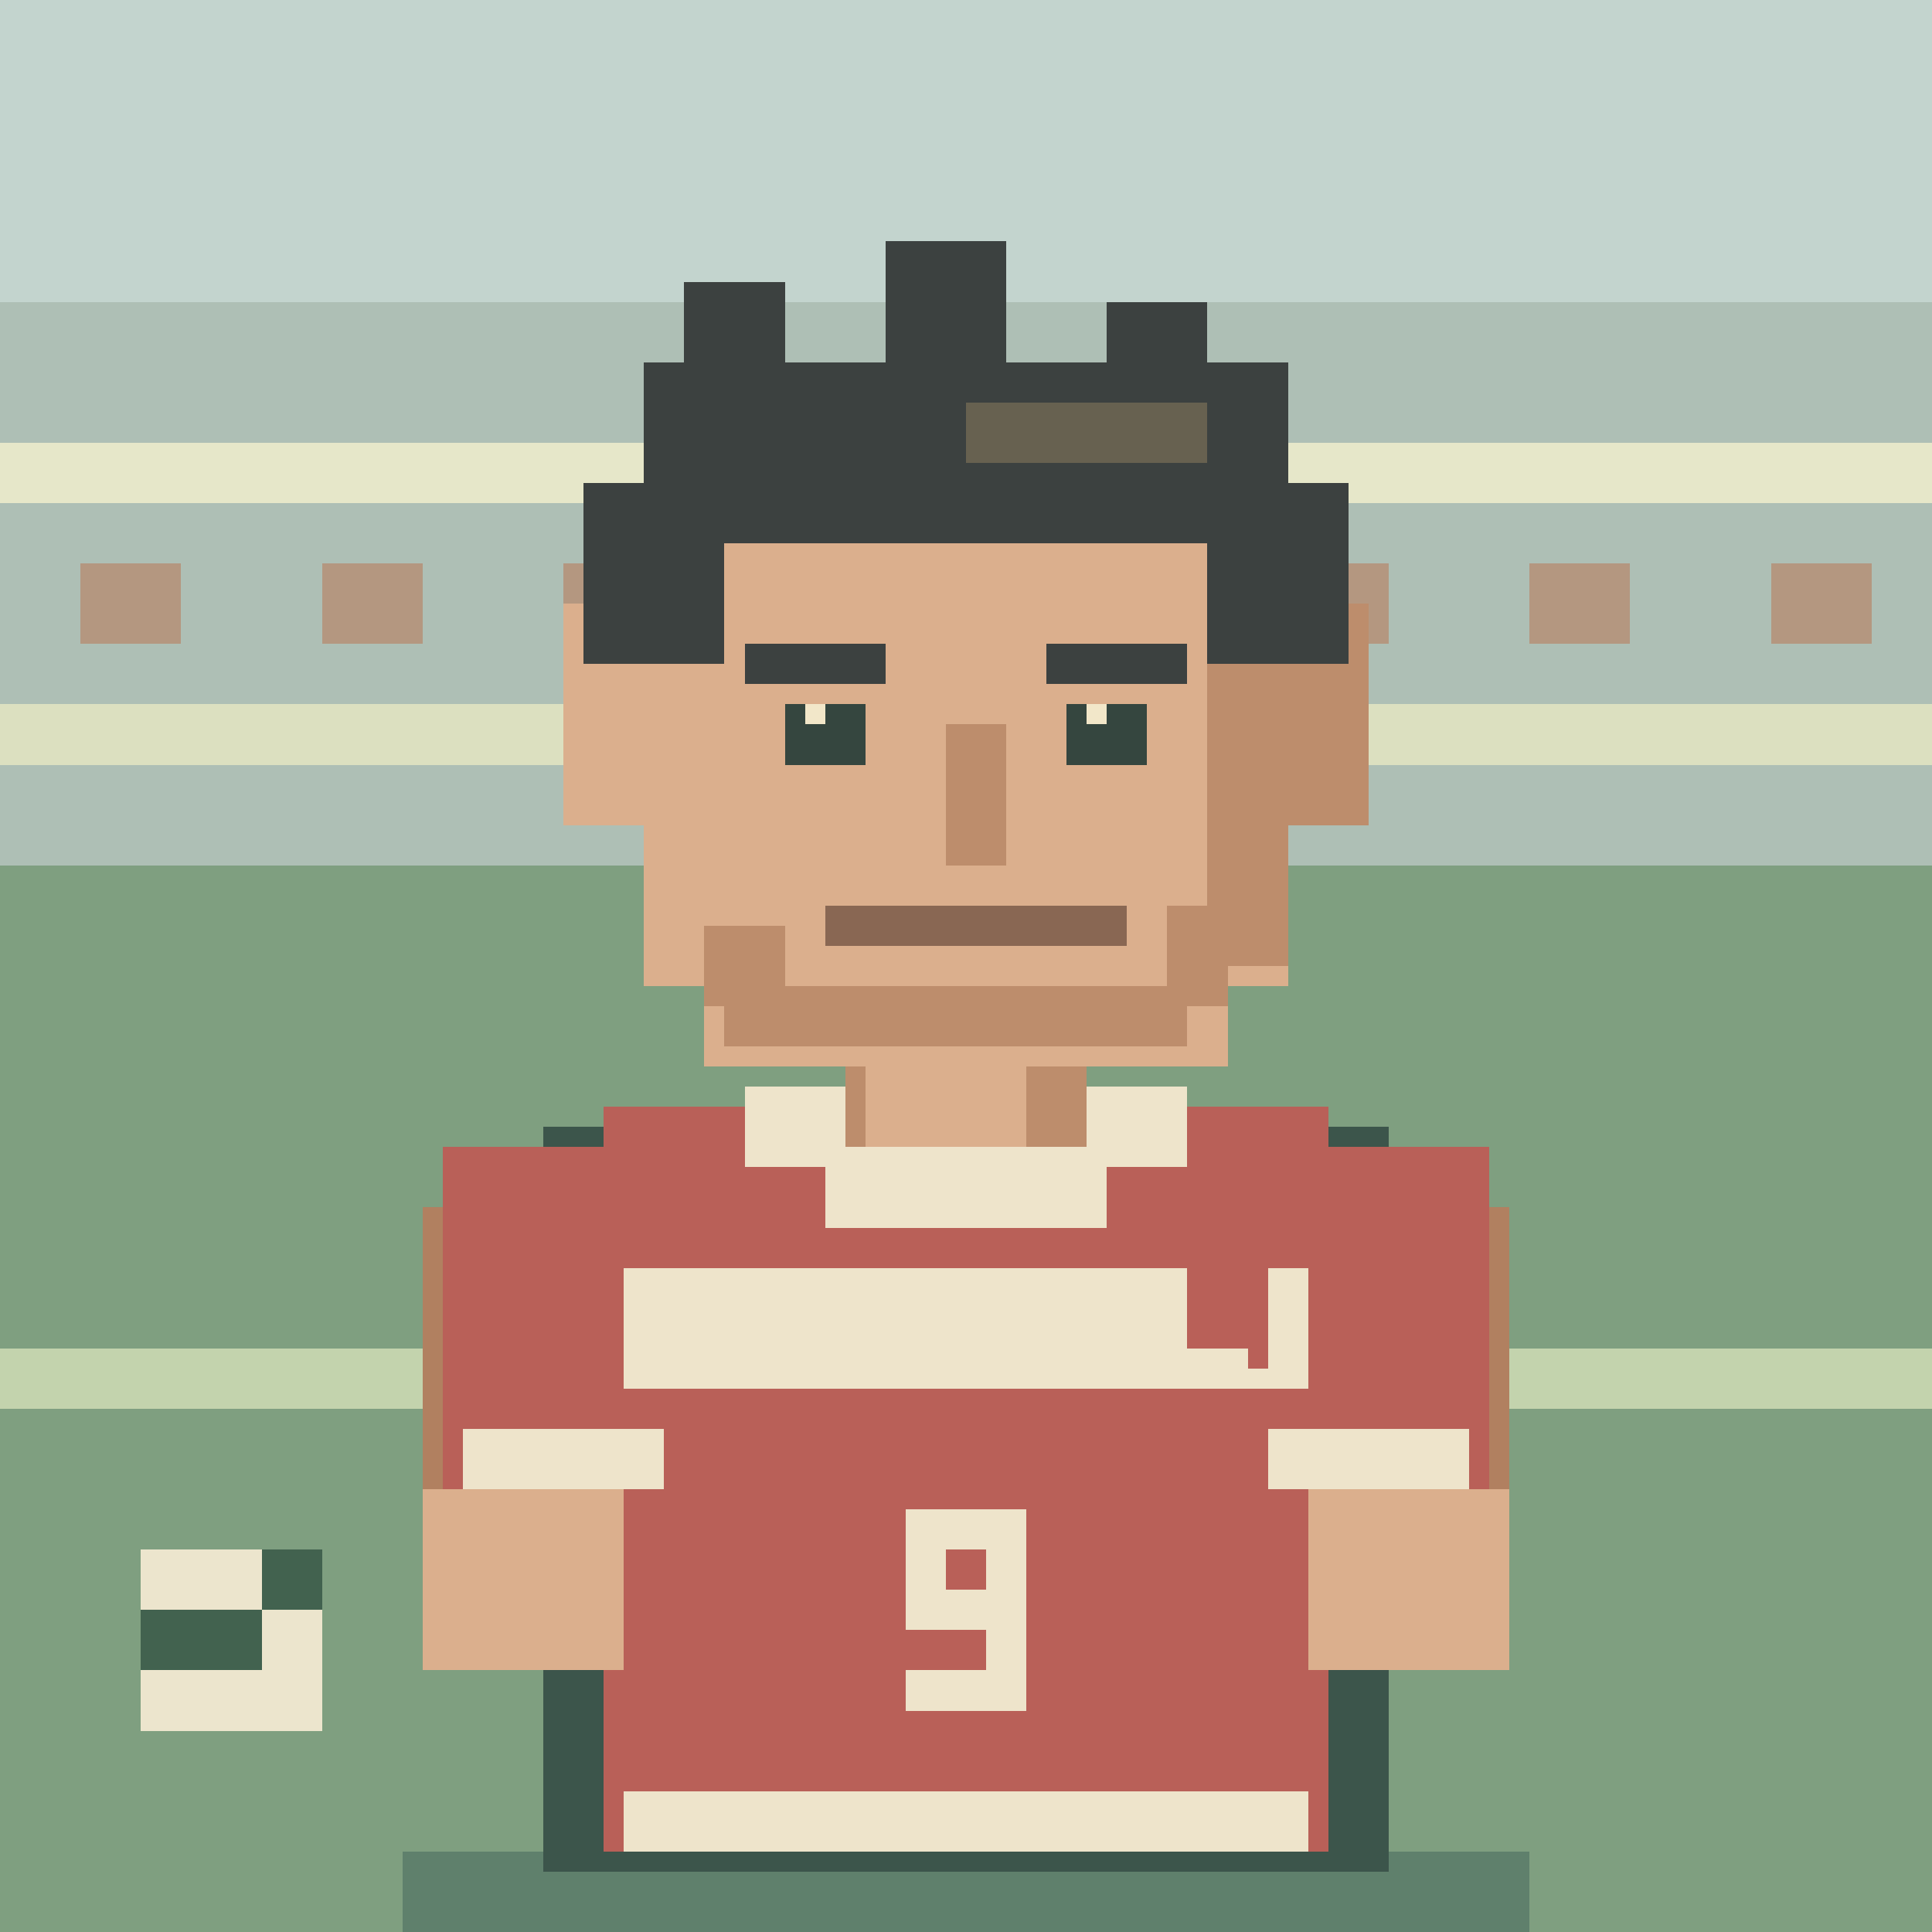
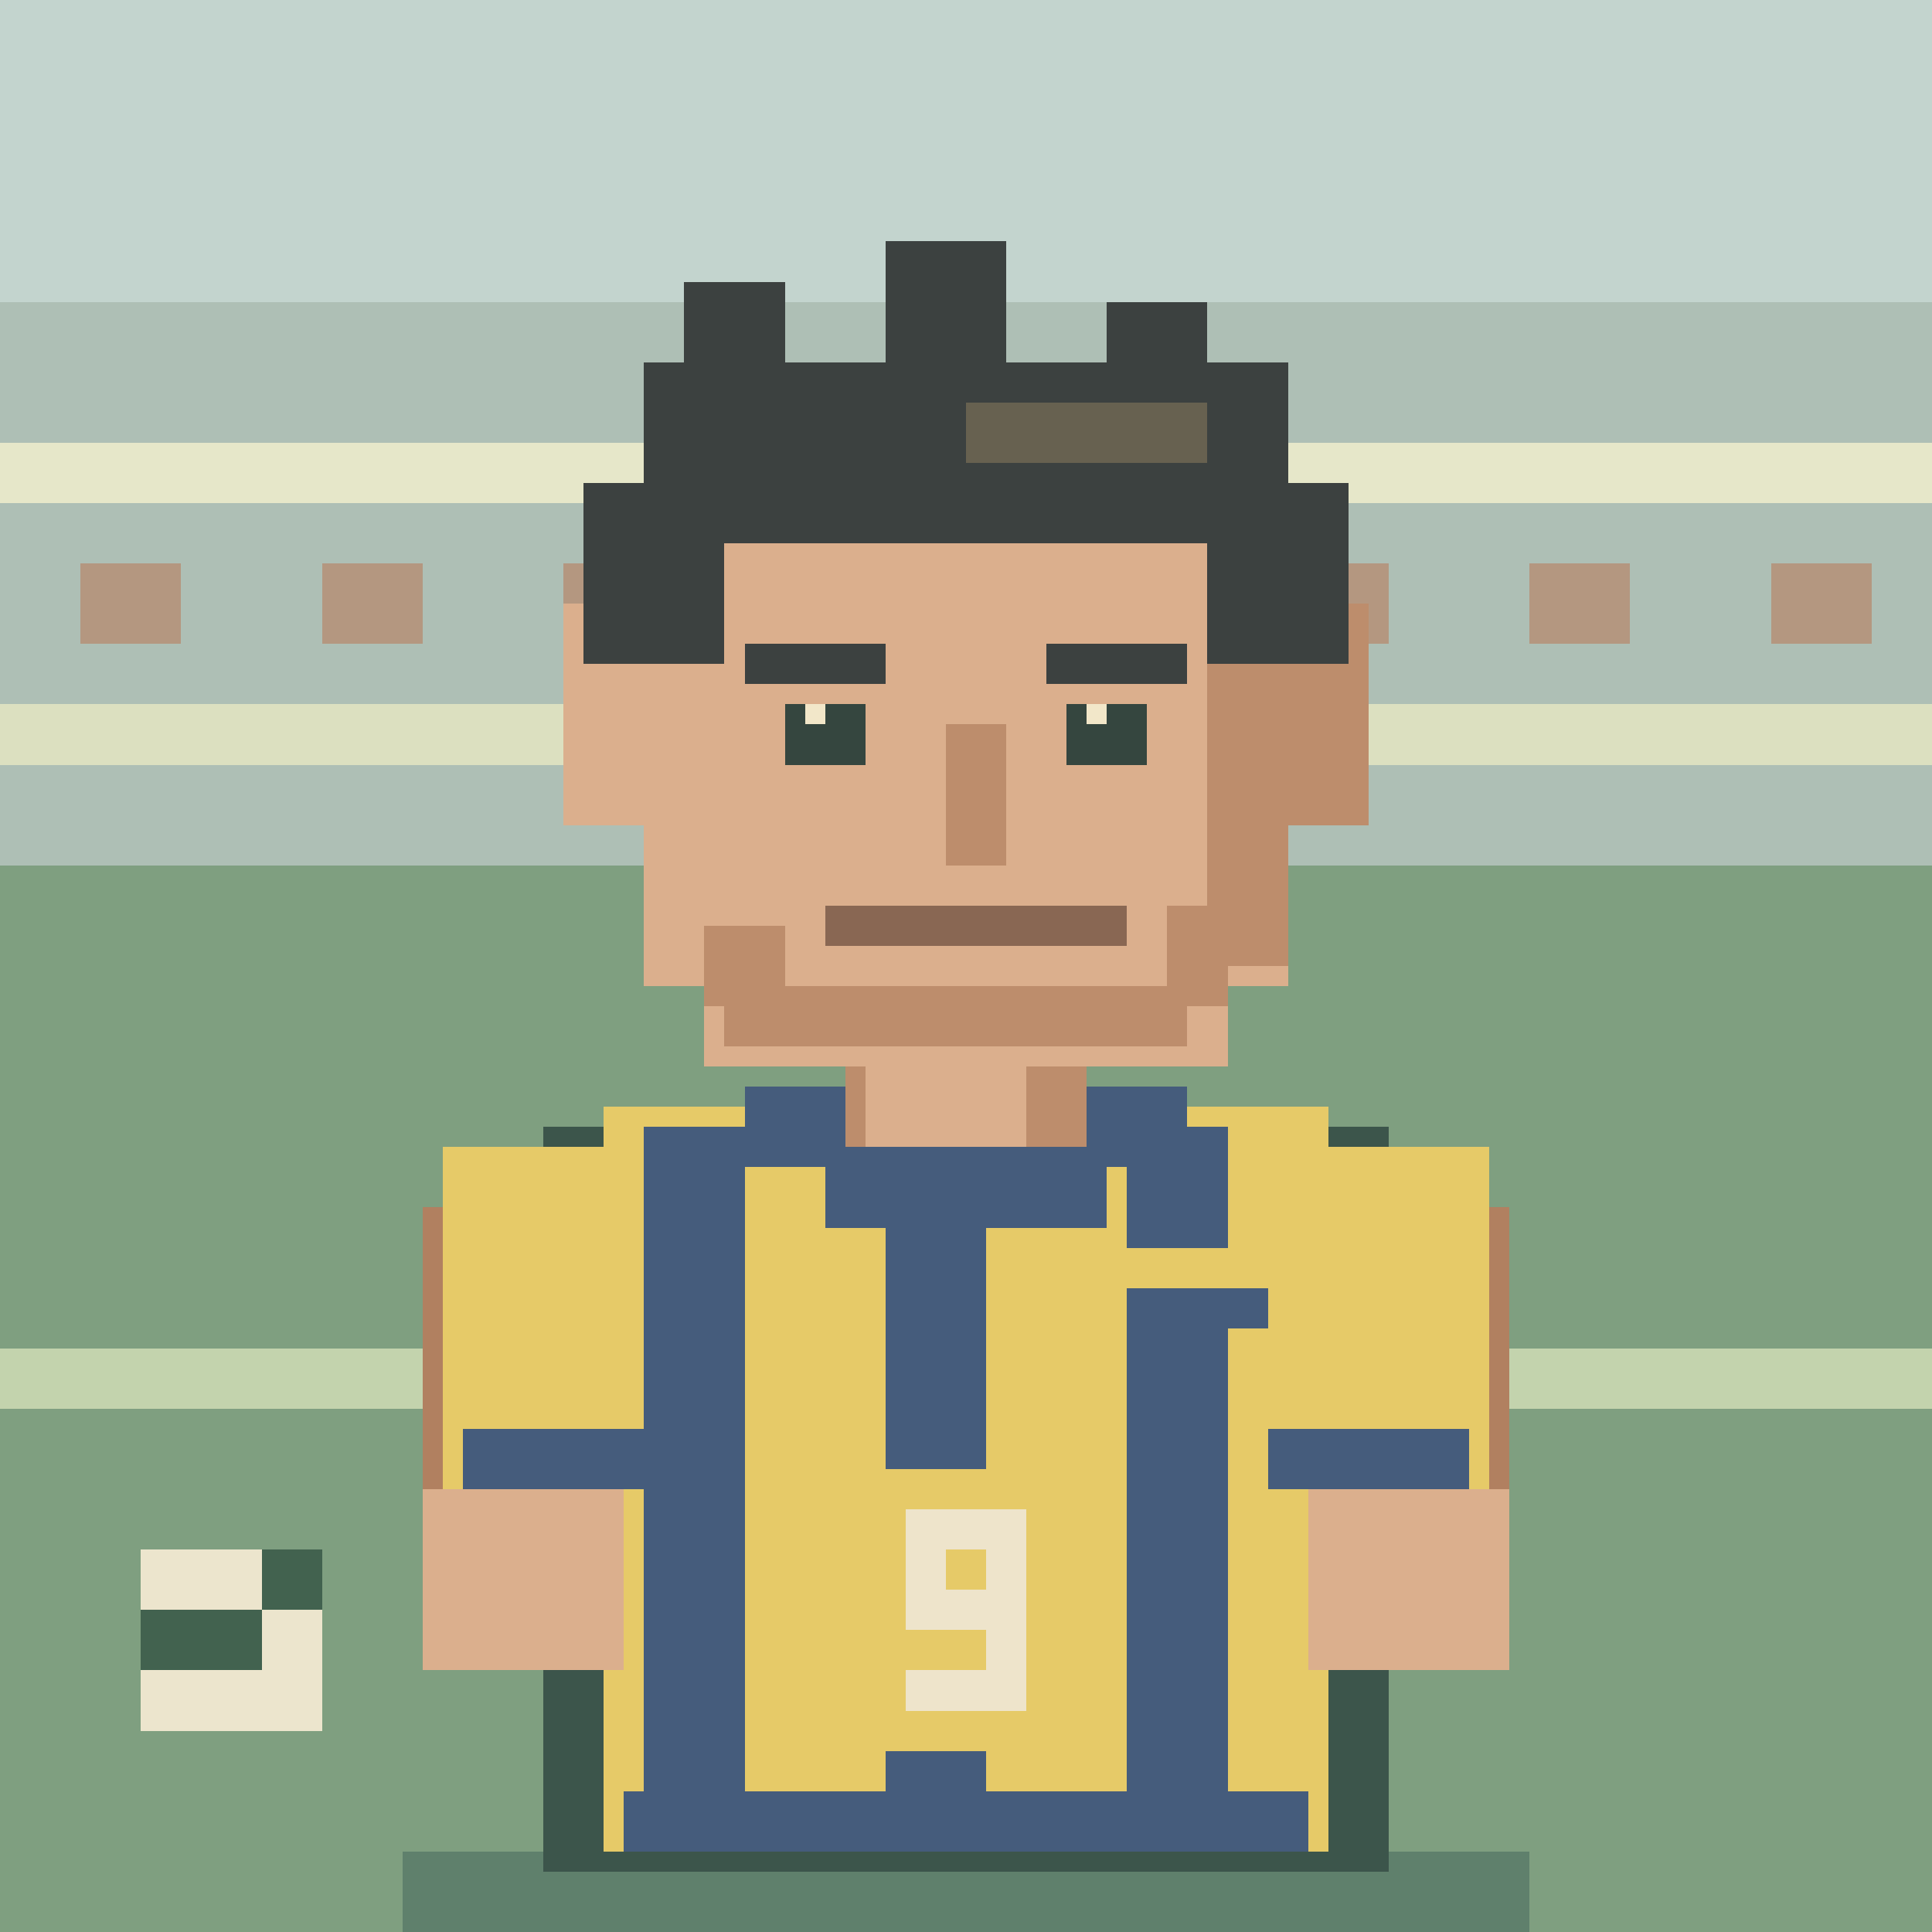
- <svg xmlns="http://www.w3.org/2000/svg" viewBox="0 0 96 96" width="96" height="96" role="img" aria-label="Semih Şentürk — Türkiye milli formasıyla temsili piksel portre" shape-rendering="crispEdges">
+ <svg xmlns="http://www.w3.org/2000/svg" viewBox="0 0 96 96" width="96" height="96" role="img" aria-label="Semih Şentürk — Fenerbahçe tarihî kulüp renkleriyle temsili piksel portre" shape-rendering="crispEdges">
  <rect x="0" y="0" width="96" height="96" fill="#c3d4ce" />
  <rect x="0" y="15" width="96" height="28" fill="#aebfb5" />
  <rect x="0" y="22" width="96" height="3" fill="#e6e7c9" />
  <rect x="0" y="35" width="96" height="3" fill="#dce0c0" />
  <rect x="4" y="28" width="5" height="4" fill="#b49780" />
  <rect x="16" y="28" width="5" height="4" fill="#b49780" />
  <rect x="28" y="28" width="5" height="4" fill="#b49780" />
  <rect x="40" y="28" width="5" height="4" fill="#b49780" />
  <rect x="52" y="28" width="5" height="4" fill="#b49780" />
  <rect x="64" y="28" width="5" height="4" fill="#b49780" />
  <rect x="76" y="28" width="5" height="4" fill="#b49780" />
  <rect x="88" y="28" width="5" height="4" fill="#b49780" />
  <rect x="0" y="43" width="96" height="53" fill="#7f9f80" />
  <rect x="0" y="67" width="96" height="3" fill="#c3d3ad" />
  <rect x="46" y="43" width="4" height="53" fill="#c3d3ad" />
  <rect x="20" y="92" width="56" height="4" fill="#5f806c" />
  <rect x="27" y="56" width="42" height="37" fill="#3c554b" />
  <rect x="21" y="60" width="11" height="23" fill="#b18060" />
  <rect x="64" y="60" width="11" height="23" fill="#b18060" />
-   <rect x="22" y="57" width="13" height="17" fill="#b96058" />
-   <rect x="61" y="57" width="13" height="17" fill="#b96058" />
-   <rect x="30" y="55" width="36" height="37" fill="#b96058" />
-   <rect x="23" y="71" width="10" height="3" fill="#eee4cb" />
-   <rect x="63" y="71" width="10" height="3" fill="#eee4cb" />
-   <rect x="31" y="63" width="34" height="6" fill="#eee4cb" />
-   <rect x="37" y="54" width="22" height="4" fill="#eee4cb" />
-   <rect x="41" y="58" width="14" height="3" fill="#eee4cb" />
-   <rect x="31" y="89" width="34" height="3" fill="#eee4cb" />
-   <rect x="56" y="62" width="7" height="2" fill="#b96058" />
-   <rect x="56" y="64" width="7" height="2" fill="#eee4cb" />
-   <rect x="56" y="66" width="7" height="2" fill="#b96058" />
+   <rect x="22" y="57" width="13" height="17" fill="#e6ca68" />
+   <rect x="61" y="57" width="13" height="17" fill="#e6ca68" />
+   <rect x="30" y="55" width="36" height="37" fill="#e6ca68" />
+   <rect x="23" y="71" width="10" height="3" fill="#455c7c" />
+   <rect x="63" y="71" width="10" height="3" fill="#455c7c" />
+   <rect x="32" y="56" width="5" height="34" fill="#455c7c" />
+   <rect x="44" y="56" width="5" height="34" fill="#455c7c" />
+   <rect x="56" y="56" width="5" height="34" fill="#455c7c" />
+   <rect x="37" y="54" width="22" height="4" fill="#455c7c" />
+   <rect x="41" y="58" width="14" height="3" fill="#455c7c" />
+   <rect x="31" y="89" width="34" height="3" fill="#455c7c" />
+   <rect x="56" y="62" width="7" height="2" fill="#e6ca68" />
+   <rect x="56" y="64" width="7" height="2" fill="#455c7c" />
  <rect x="21" y="74" width="10" height="9" fill="#dbaf8d" />
  <rect x="65" y="74" width="10" height="9" fill="#dbaf8d" />
  <rect x="42" y="46" width="12" height="11" fill="#bd8d6c" />
  <rect x="43" y="46" width="8" height="11" fill="#dbaf8d" />
  <rect x="32" y="21" width="32" height="28" fill="#dbaf8d" />
  <rect x="35" y="49" width="26" height="4" fill="#dbaf8d" />
  <rect x="28" y="30" width="4" height="11" fill="#dbaf8d" />
  <rect x="64" y="30" width="4" height="11" fill="#bd8d6c" />
  <rect x="60" y="27" width="4" height="21" fill="#bd8d6c" />
  <rect x="36" y="49" width="23" height="3" fill="#bd8d6c" />
  <rect x="32" y="18" width="32" height="9" fill="#3c4140" />
  <rect x="29" y="24" width="7" height="9" fill="#3c4140" />
  <rect x="60" y="24" width="7" height="9" fill="#3c4140" />
  <rect x="34" y="14" width="5" height="6" fill="#3c4140" />
  <rect x="44" y="12" width="6" height="7" fill="#3c4140" />
  <rect x="55" y="15" width="5" height="5" fill="#3c4140" />
  <rect x="48" y="20" width="12" height="3" fill="#676150" />
  <rect x="37" y="32" width="7" height="2" fill="#3c4140" />
  <rect x="52" y="32" width="7" height="2" fill="#3c4140" />
  <rect x="39" y="35" width="4" height="3" fill="#35463f" />
  <rect x="53" y="35" width="4" height="3" fill="#35463f" />
  <rect x="40" y="35" width="1" height="1" fill="#f2e7c9" />
  <rect x="54" y="35" width="1" height="1" fill="#f2e7c9" />
  <rect x="47" y="36" width="3" height="7" fill="#bd8d6c" />
  <rect x="35" y="46" width="4" height="4" fill="#bd8d6c" />
  <rect x="58" y="45" width="3" height="5" fill="#bd8d6c" />
  <rect x="41" y="45" width="15" height="2" fill="#896753" />
  <rect x="42" y="50" width="13" height="2" fill="#bd8d6c" />
-   <rect x="42" y="73" width="12" height="14" fill="#b96058" />
+   <rect x="42" y="73" width="12" height="14" fill="#e6ca68" />
  <rect x="45" y="75" width="2" height="2" fill="#eee4cb" />
  <rect x="47" y="75" width="2" height="2" fill="#eee4cb" />
  <rect x="49" y="75" width="2" height="2" fill="#eee4cb" />
  <rect x="45" y="77" width="2" height="2" fill="#eee4cb" />
  <rect x="49" y="77" width="2" height="2" fill="#eee4cb" />
  <rect x="45" y="79" width="2" height="2" fill="#eee4cb" />
  <rect x="47" y="79" width="2" height="2" fill="#eee4cb" />
  <rect x="49" y="79" width="2" height="2" fill="#eee4cb" />
  <rect x="49" y="81" width="2" height="2" fill="#eee4cb" />
  <rect x="45" y="83" width="2" height="2" fill="#eee4cb" />
  <rect x="47" y="83" width="2" height="2" fill="#eee4cb" />
  <rect x="49" y="83" width="2" height="2" fill="#eee4cb" />
  <rect x="7" y="77" width="9" height="9" fill="#ece5cd" />
  <rect x="10" y="80" width="3" height="3" fill="#42624f" />
  <rect x="7" y="80" width="3" height="3" fill="#42624f" />
  <rect x="13" y="77" width="3" height="3" fill="#42624f" />
-   <rect x="56" y="63" width="6" height="6" fill="#eee4cb" />
-   <rect x="59" y="63" width="4" height="4" fill="#b96058" />
-   <rect x="63" y="63" width="2" height="2" fill="#eee4cb" />
</svg>
